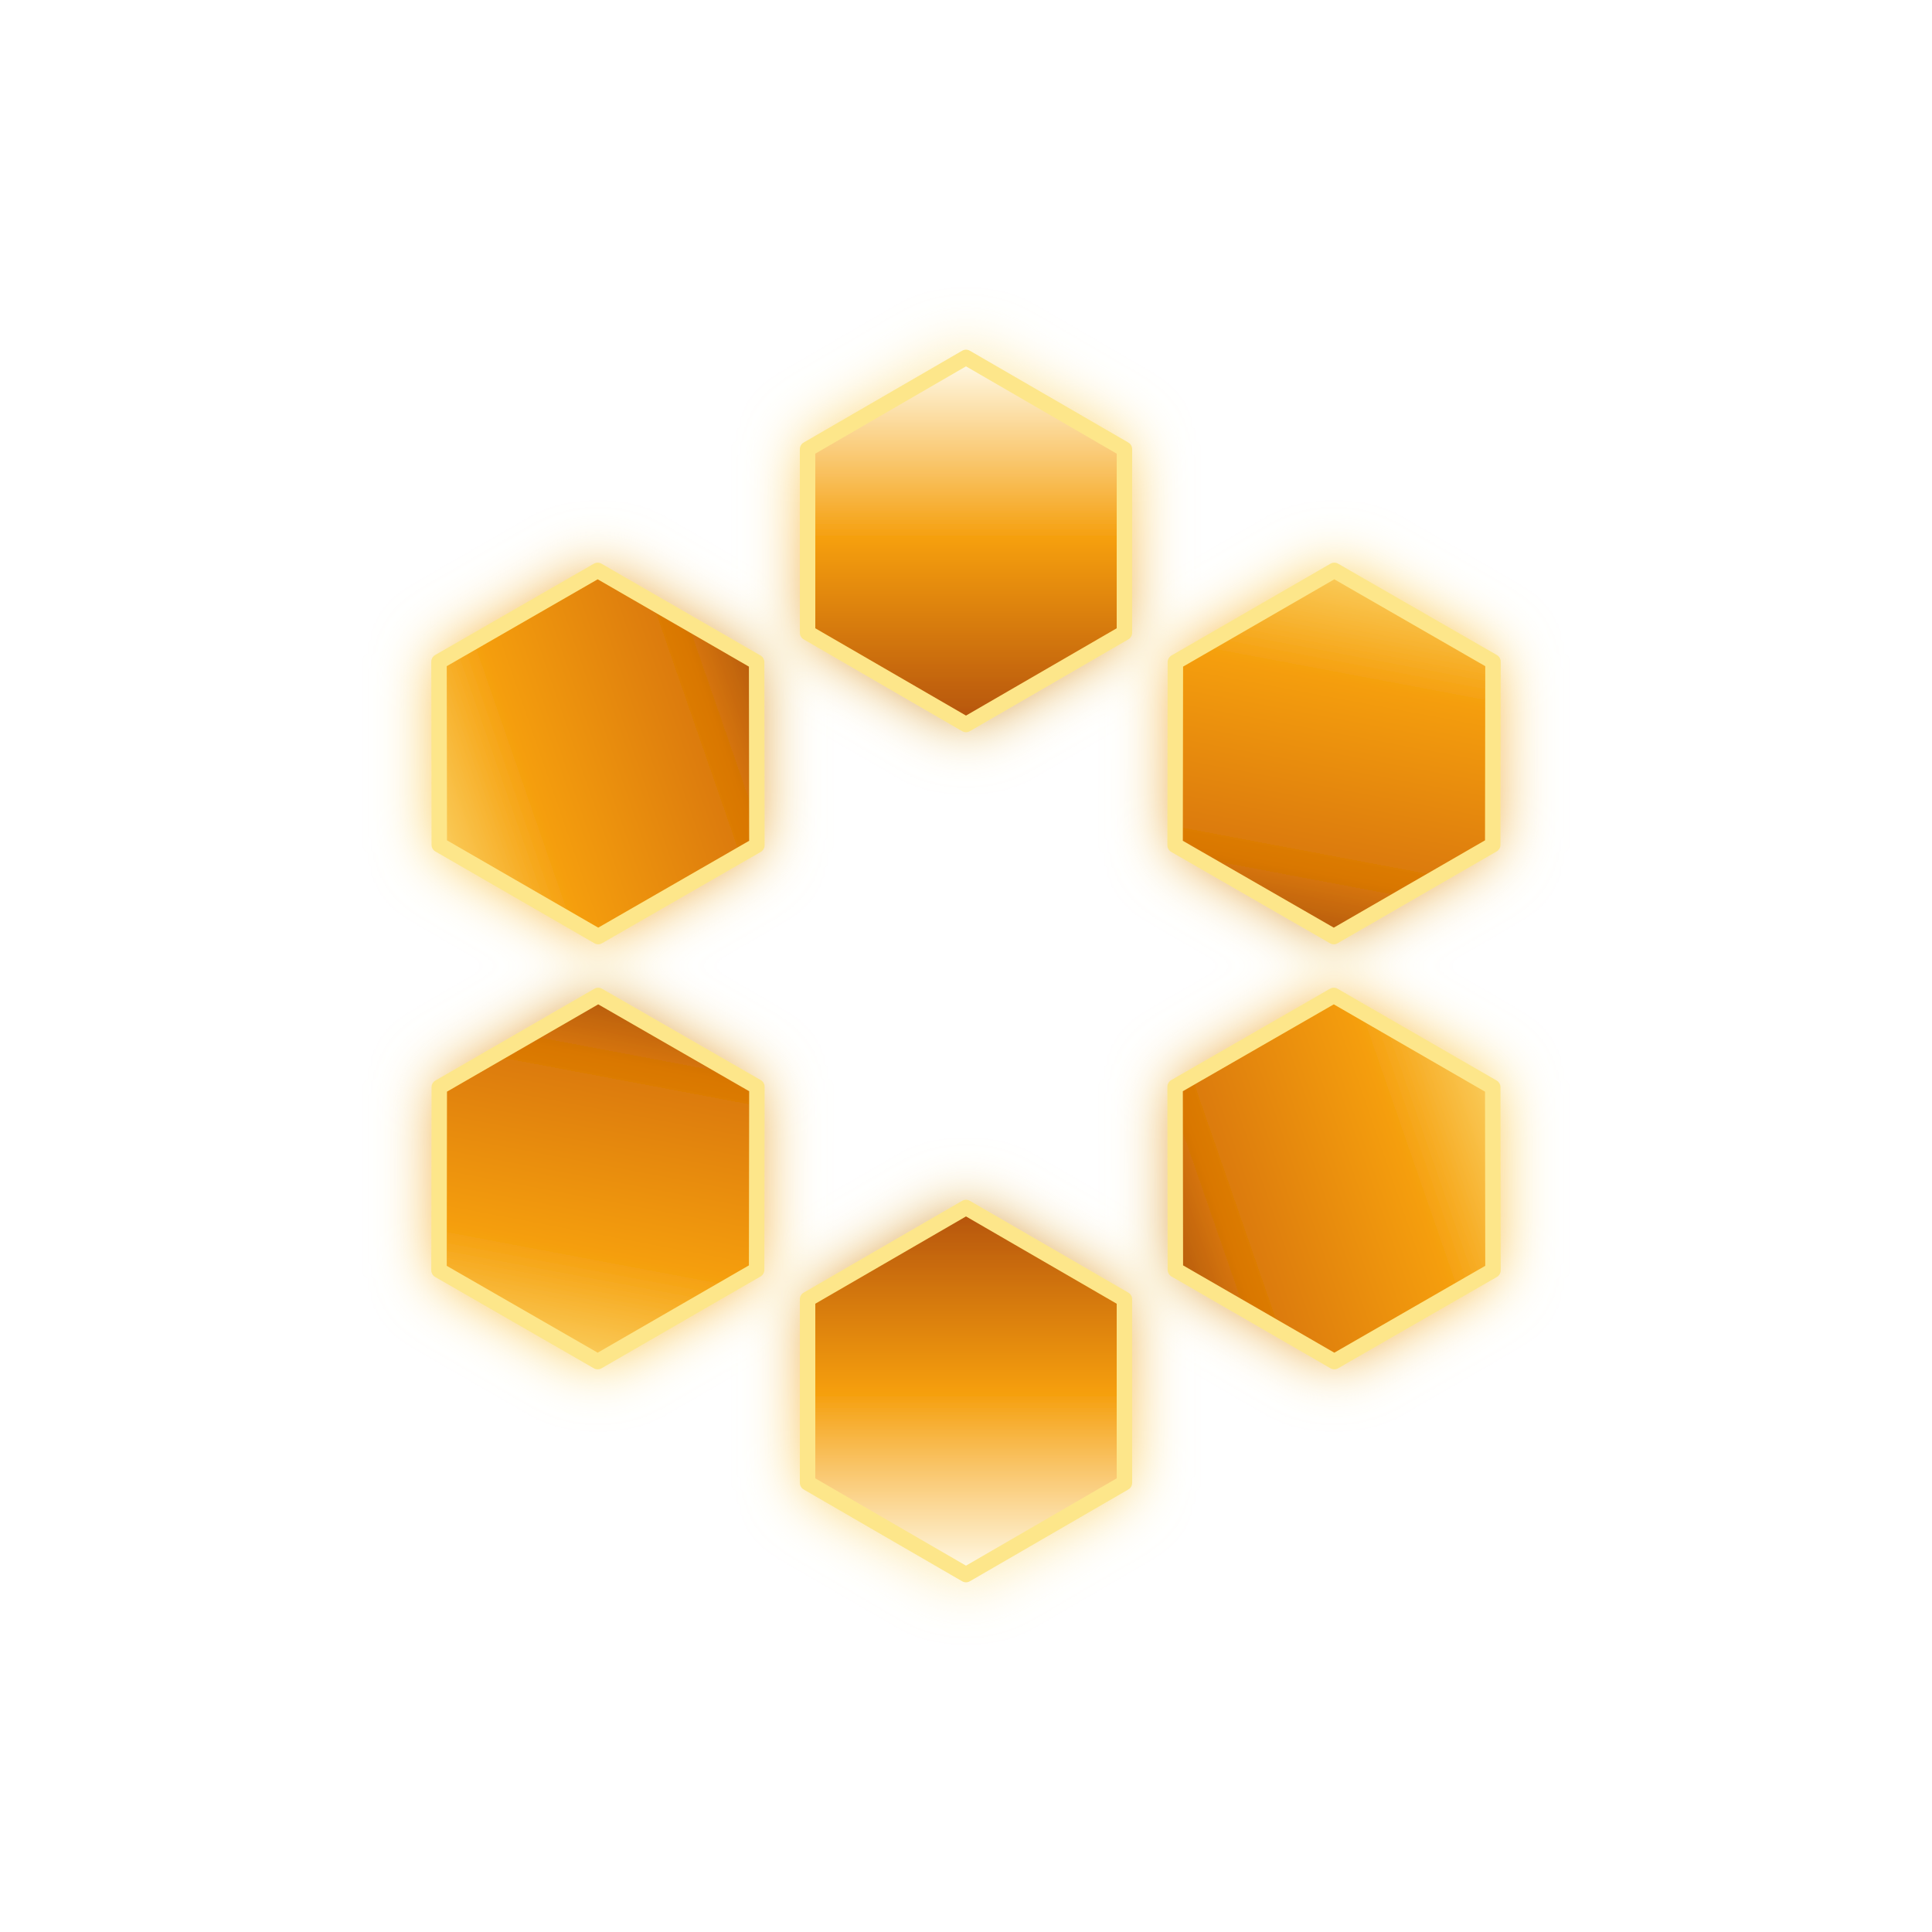
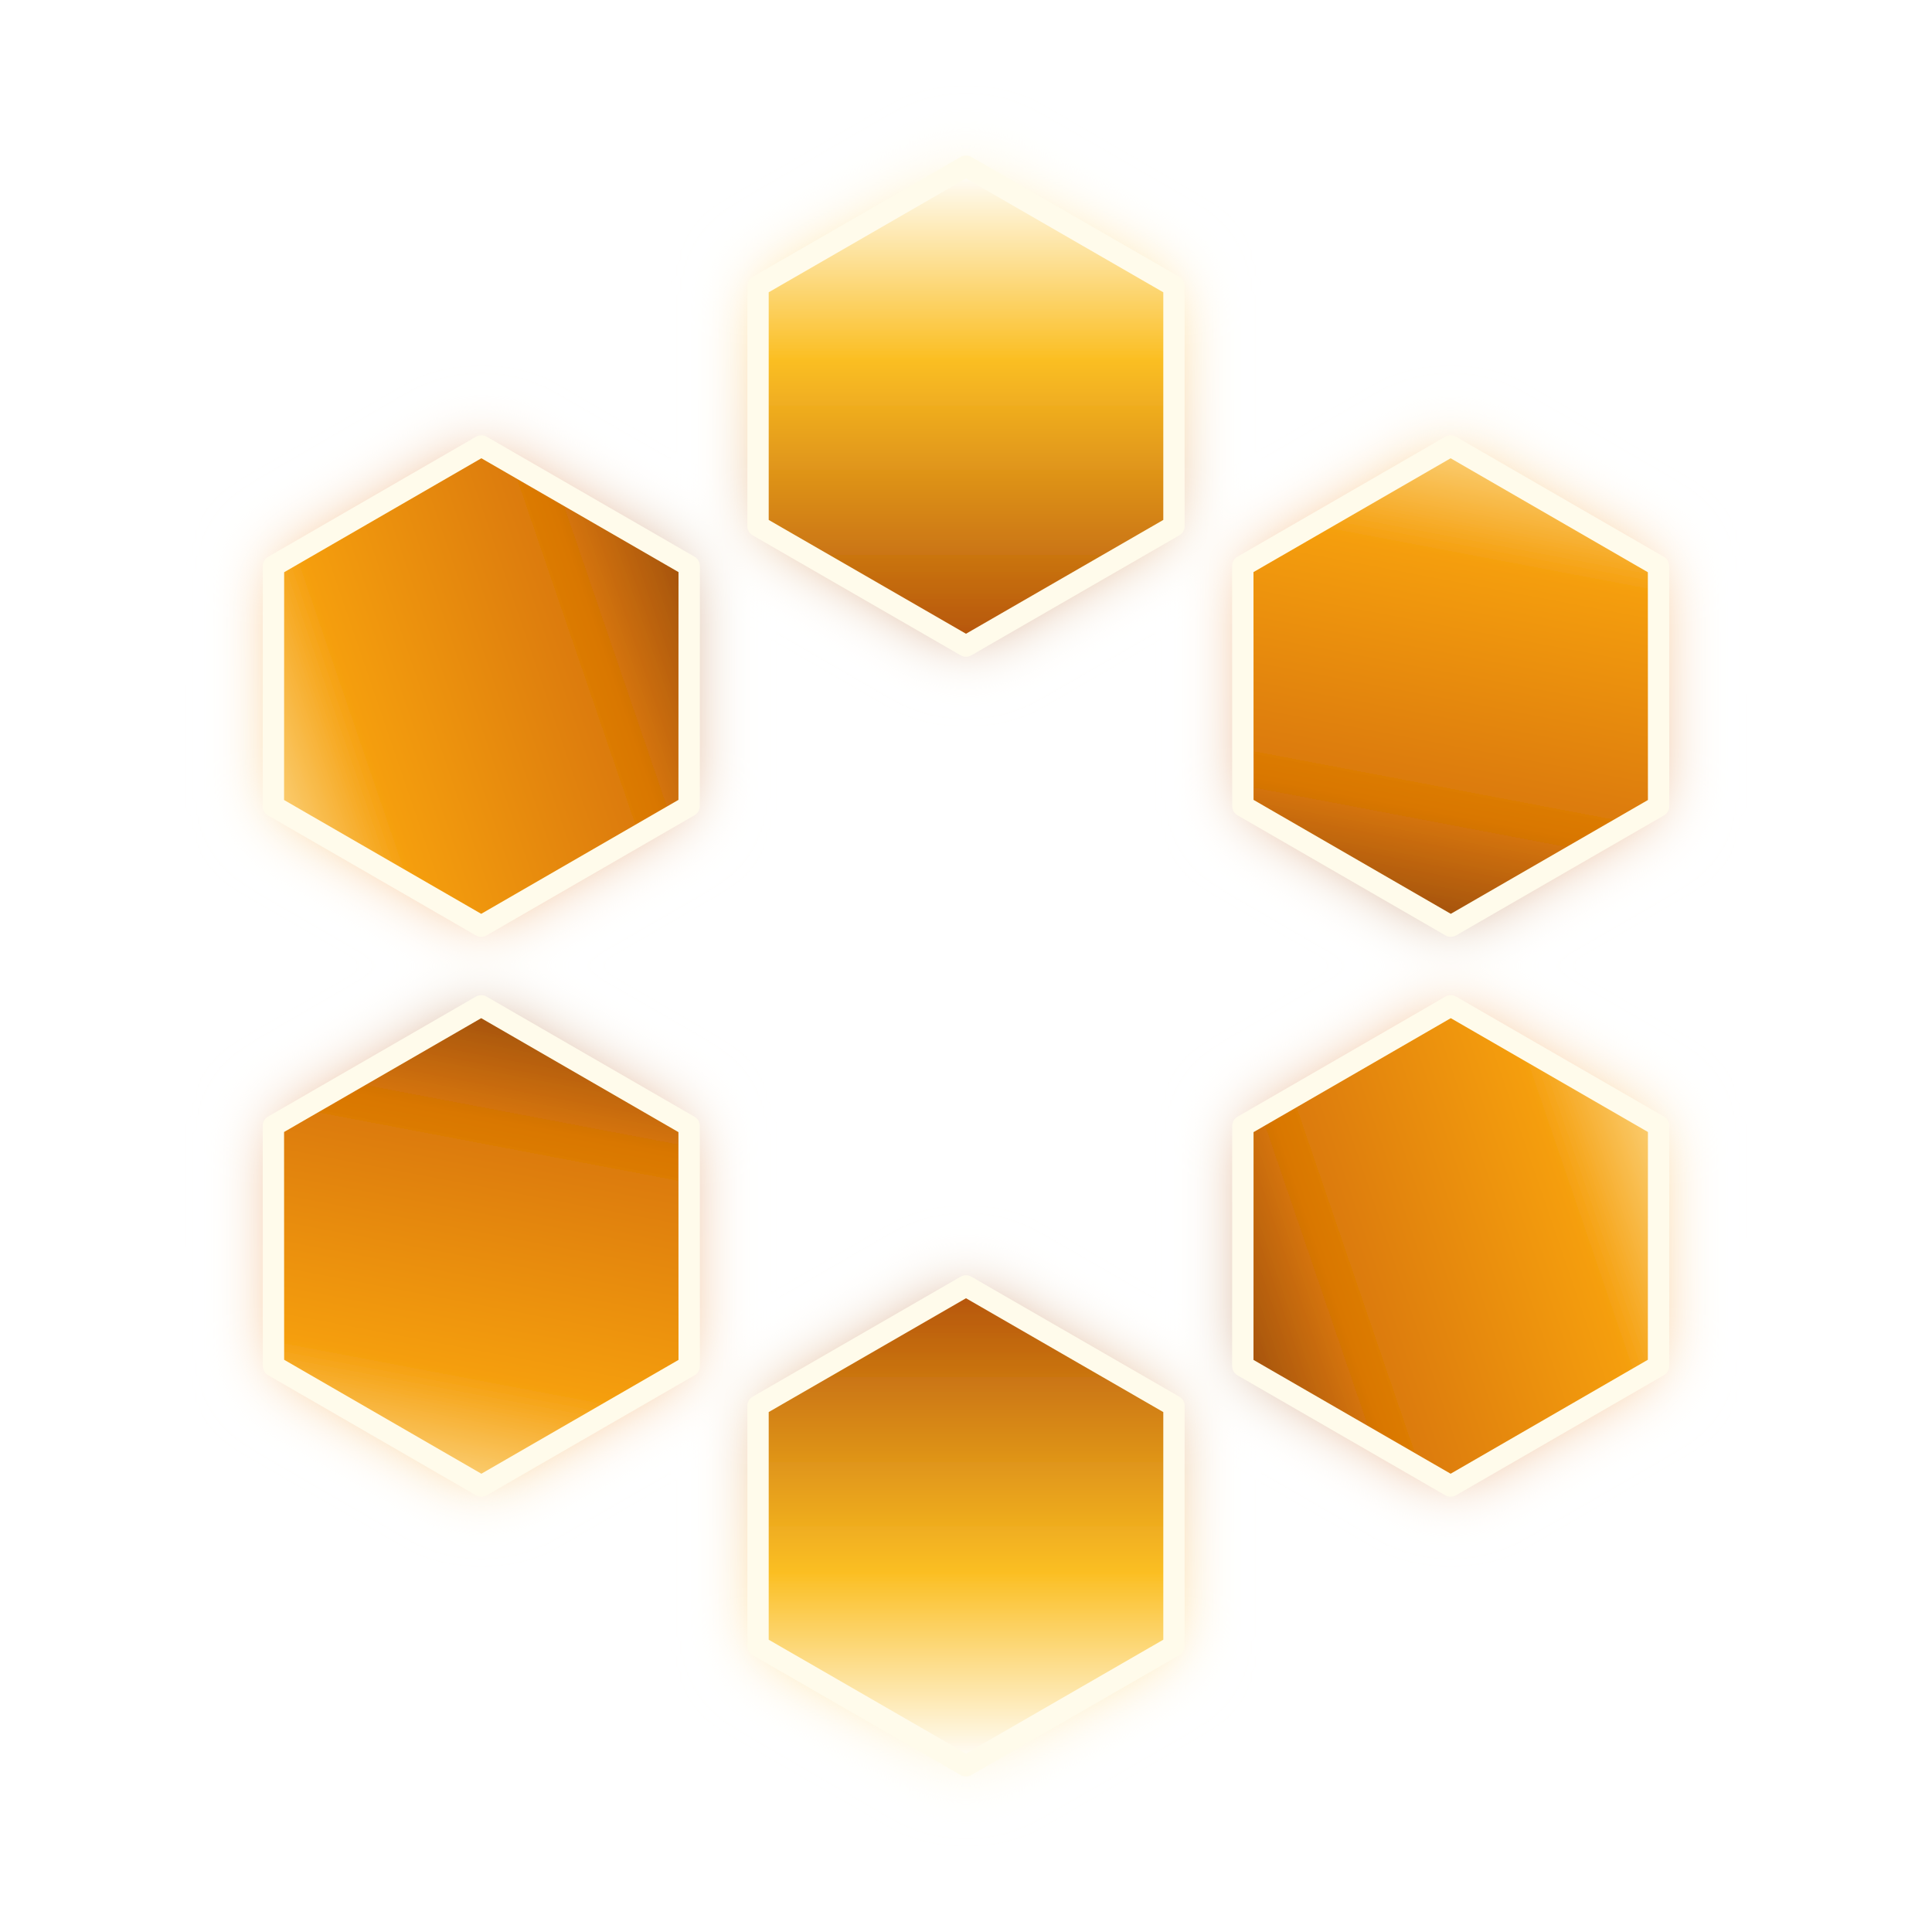
<svg xmlns="http://www.w3.org/2000/svg" viewBox="0 0 100 100" width="100%" height="100%">
  <defs>
    <linearGradient id="gold" x1="0%" y1="0%" x2="100%" y2="100%">
-       <stop offset="0%" stop-color="#FDE68A" />
-       <stop offset="35%" stop-color="#F59E0B" />
-       <stop offset="75%" stop-color="#D97706" />
-       <stop offset="100%" stop-color="#92400E" />
+       <stop offset="0%" stop-color="#FFF3C4" />
+       <stop offset="30%" stop-color="#F59E0B" />
+       <stop offset="70%" stop-color="#D97706" />
+       <stop offset="100%" stop-color="#78350F" />
    </linearGradient>
    <linearGradient id="goldHighlight" x1="0%" y1="0%" x2="0%" y2="100%">
-       <stop offset="0%" stop-color="#FFFBEB" />
-       <stop offset="50%" stop-color="#F59E0B" />
+       <stop offset="0%" stop-color="#FFFFFF" />
+       <stop offset="40%" stop-color="#FBBF24" />
      <stop offset="100%" stop-color="#B45309" />
    </linearGradient>
    <filter id="glow" x="-20%" y="-20%" width="140%" height="140%">
-       <feGaussianBlur stdDeviation="1.5" result="blur" />
+       <feGaussianBlur stdDeviation="1.2" result="blur" />
      <feComposite in="SourceGraphic" in2="blur" operator="over" />
    </filter>
  </defs>
-   <g transform="translate(50,50)" filter="url(#glow)">
-     <path transform="translate(0, -22) rotate(0)" d="M 0 -9.5 L 8.2 -4.75 L 8.2 4.75 L 0 9.5 L -8.2 4.75 L -8.2 -4.75 Z" fill="url(#goldHighlight)" stroke="#FDE68A" stroke-width="0.8" stroke-linejoin="round" rx="2.5" />
-     <path transform="translate(19.05, -11) rotate(60)" d="M 0 -9.5 L 8.2 -4.75 L 8.2 4.75 L 0 9.5 L -8.2 4.75 L -8.2 -4.75 Z" fill="url(#gold)" stroke="#FDE68A" stroke-width="0.8" stroke-linejoin="round" />
-     <path transform="translate(19.05, 11) rotate(120)" d="M 0 -9.5 L 8.2 -4.75 L 8.2 4.75 L 0 9.5 L -8.2 4.75 L -8.2 -4.75 Z" fill="url(#gold)" stroke="#FDE68A" stroke-width="0.8" stroke-linejoin="round" />
-     <path transform="translate(0, 22) rotate(180)" d="M 0 -9.5 L 8.2 -4.75 L 8.2 4.75 L 0 9.5 L -8.2 4.75 L -8.2 -4.75 Z" fill="url(#goldHighlight)" stroke="#FDE68A" stroke-width="0.8" stroke-linejoin="round" />
-     <path transform="translate(-19.05, 11) rotate(240)" d="M 0 -9.5 L 8.2 -4.75 L 8.2 4.75 L 0 9.5 L -8.2 4.75 L -8.2 -4.75 Z" fill="url(#gold)" stroke="#FDE68A" stroke-width="0.8" stroke-linejoin="round" />
-     <path transform="translate(-19.05, -11) rotate(300)" d="M 0 -9.5 L 8.2 -4.75 L 8.2 4.75 L 0 9.5 L -8.2 4.75 L -8.2 -4.75 Z" fill="url(#gold)" stroke="#FDE68A" stroke-width="0.8" stroke-linejoin="round" />
+   <g transform="translate(50,50) scale(1.38)" filter="url(#glow)">
+     <path transform="translate(0, -21) rotate(0)" d="M 0 -9 L 7.8 -4.5 L 7.8 4.5 L 0 9 L -7.8 4.5 L -7.8 -4.5 Z" fill="url(#goldHighlight)" stroke="#FFFBEB" stroke-width="0.8" stroke-linejoin="round" />
+     <path transform="translate(18.18, -10.5) rotate(60)" d="M 0 -9 L 7.8 -4.5 L 7.8 4.5 L 0 9 L -7.8 4.5 L -7.8 -4.5 Z" fill="url(#gold)" stroke="#FFFBEB" stroke-width="0.8" stroke-linejoin="round" />
+     <path transform="translate(18.18, 10.5) rotate(120)" d="M 0 -9 L 7.8 -4.5 L 7.8 4.5 L 0 9 L -7.8 4.5 L -7.8 -4.5 Z" fill="url(#gold)" stroke="#FFFBEB" stroke-width="0.8" stroke-linejoin="round" />
+     <path transform="translate(0, 21) rotate(180)" d="M 0 -9 L 7.8 -4.5 L 7.8 4.5 L 0 9 L -7.8 4.5 L -7.8 -4.5 Z" fill="url(#goldHighlight)" stroke="#FFFBEB" stroke-width="0.8" stroke-linejoin="round" />
+     <path transform="translate(-18.18, 10.5) rotate(240)" d="M 0 -9 L 7.8 -4.5 L 7.8 4.5 L 0 9 L -7.8 4.5 L -7.8 -4.5 Z" fill="url(#gold)" stroke="#FFFBEB" stroke-width="0.8" stroke-linejoin="round" />
+     <path transform="translate(-18.18, -10.5) rotate(300)" d="M 0 -9 L 7.8 -4.5 L 7.8 4.5 L 0 9 L -7.8 4.5 L -7.8 -4.5 Z" fill="url(#gold)" stroke="#FFFBEB" stroke-width="0.8" stroke-linejoin="round" />
  </g>
</svg>
